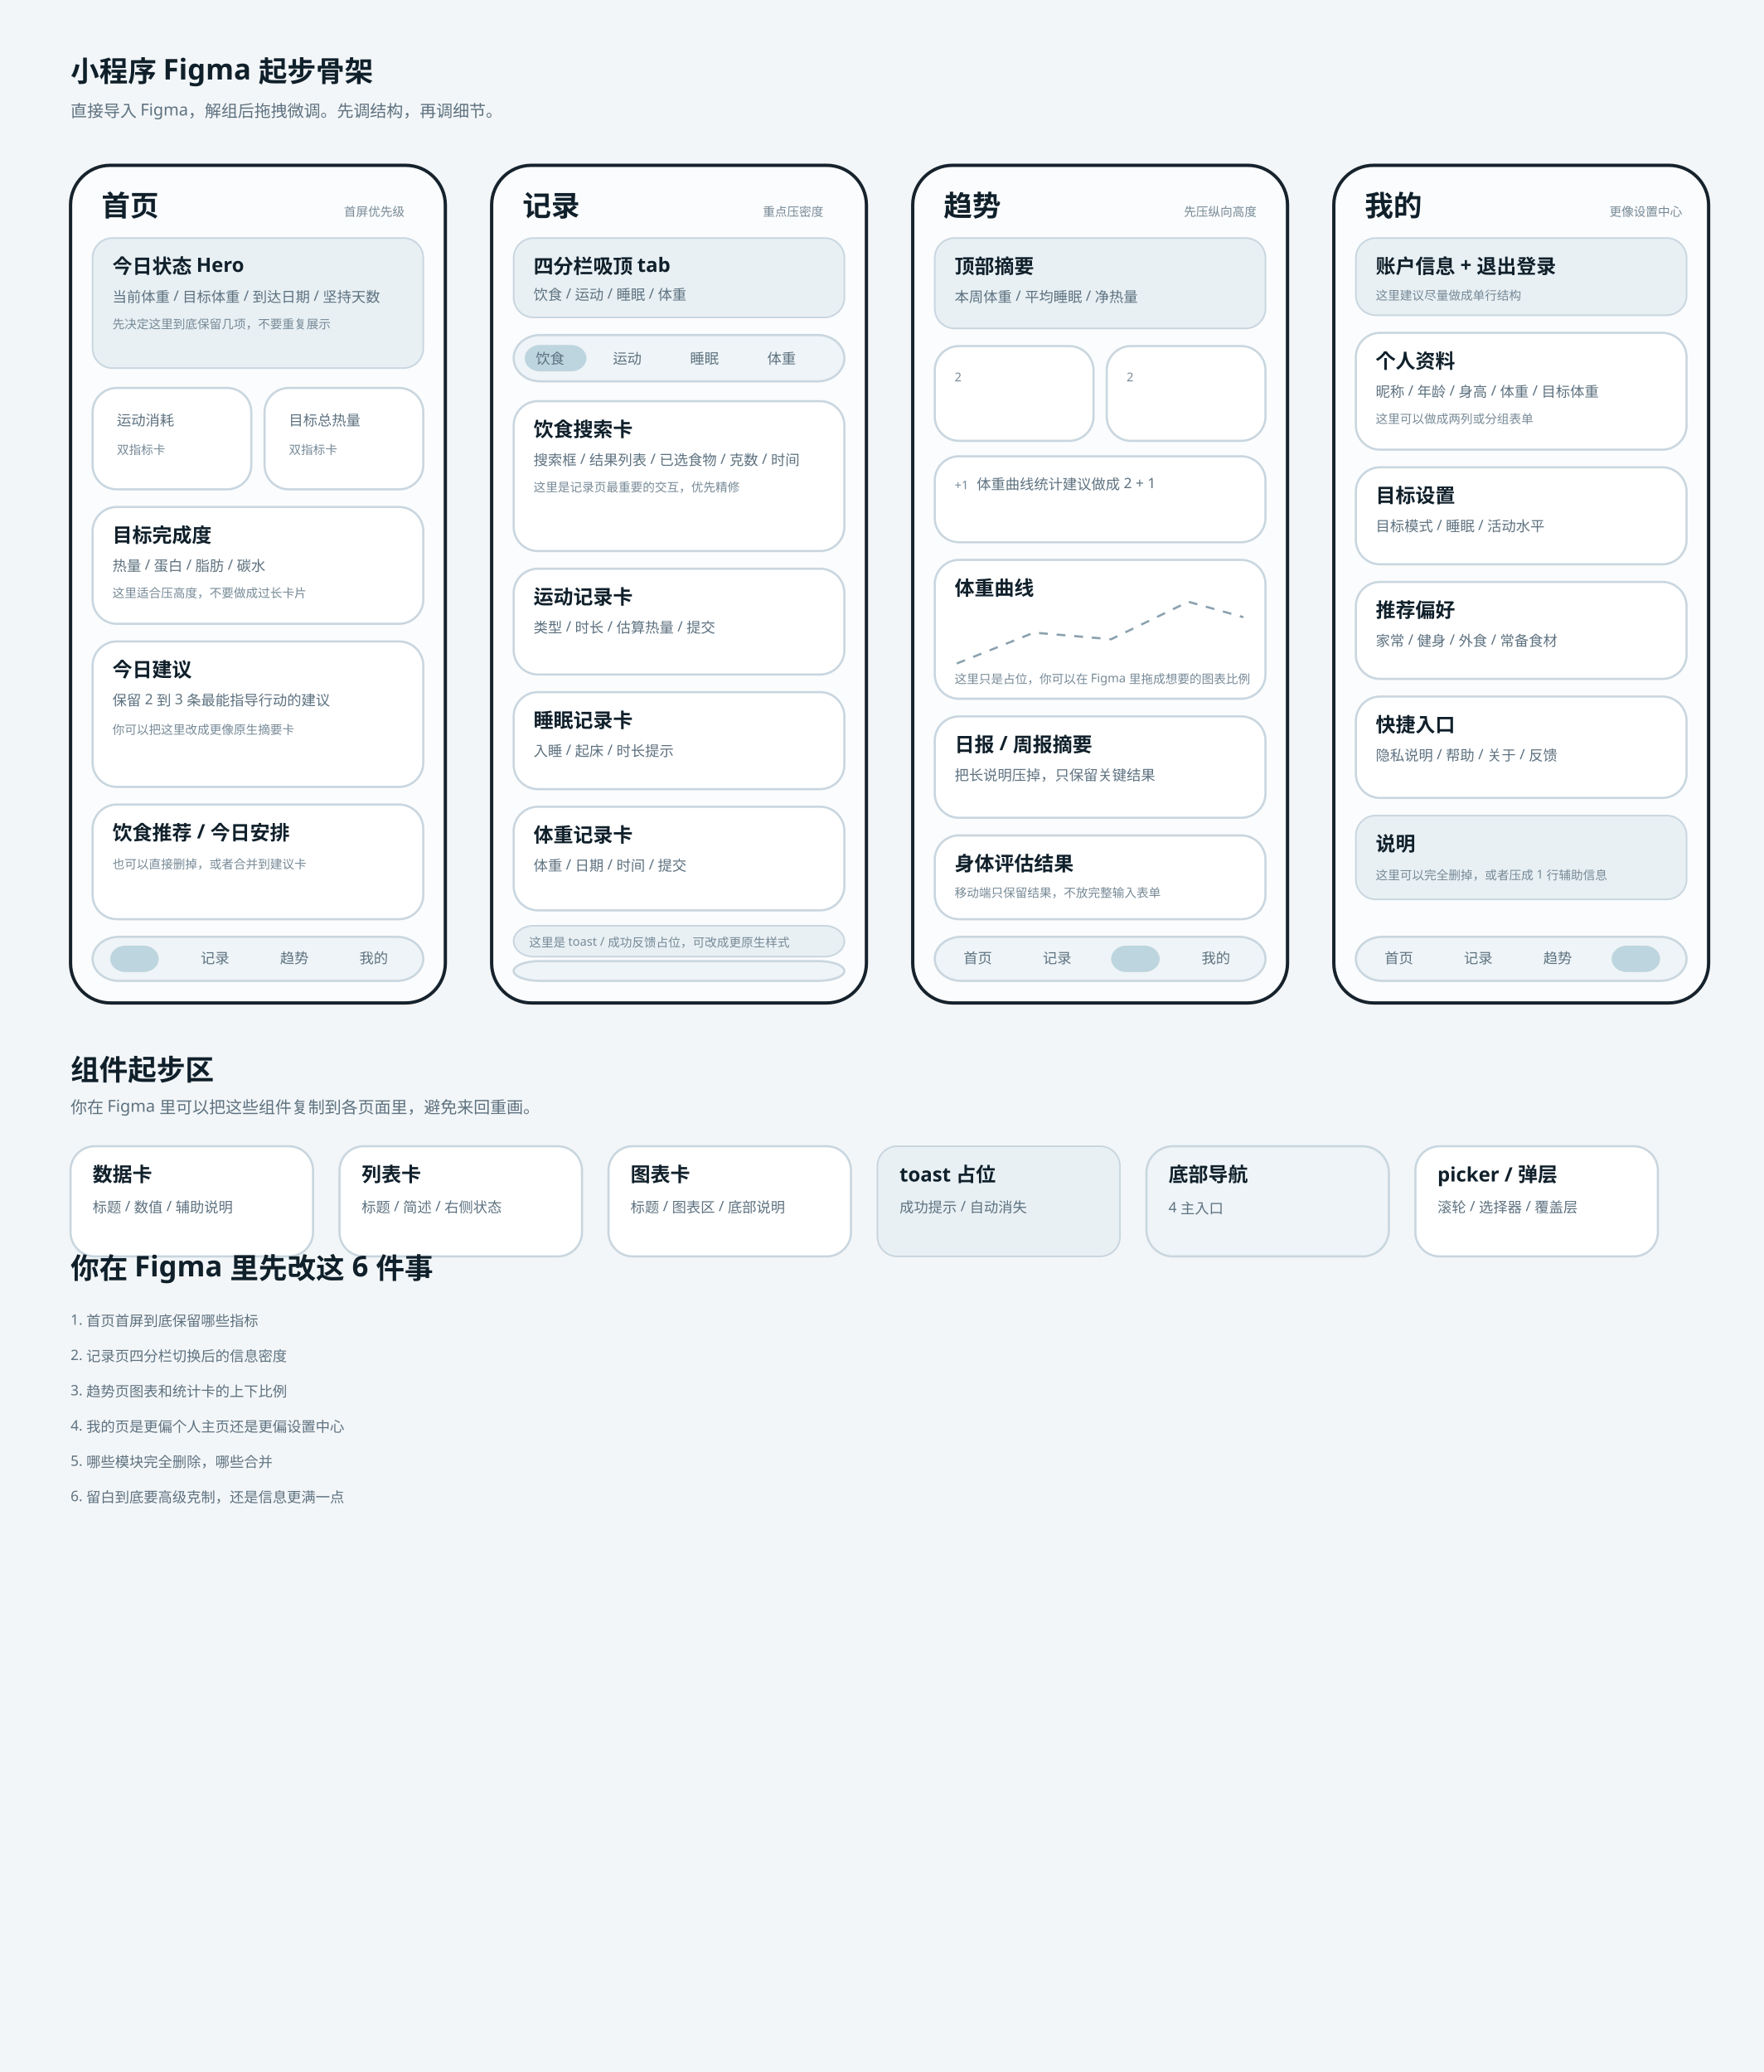
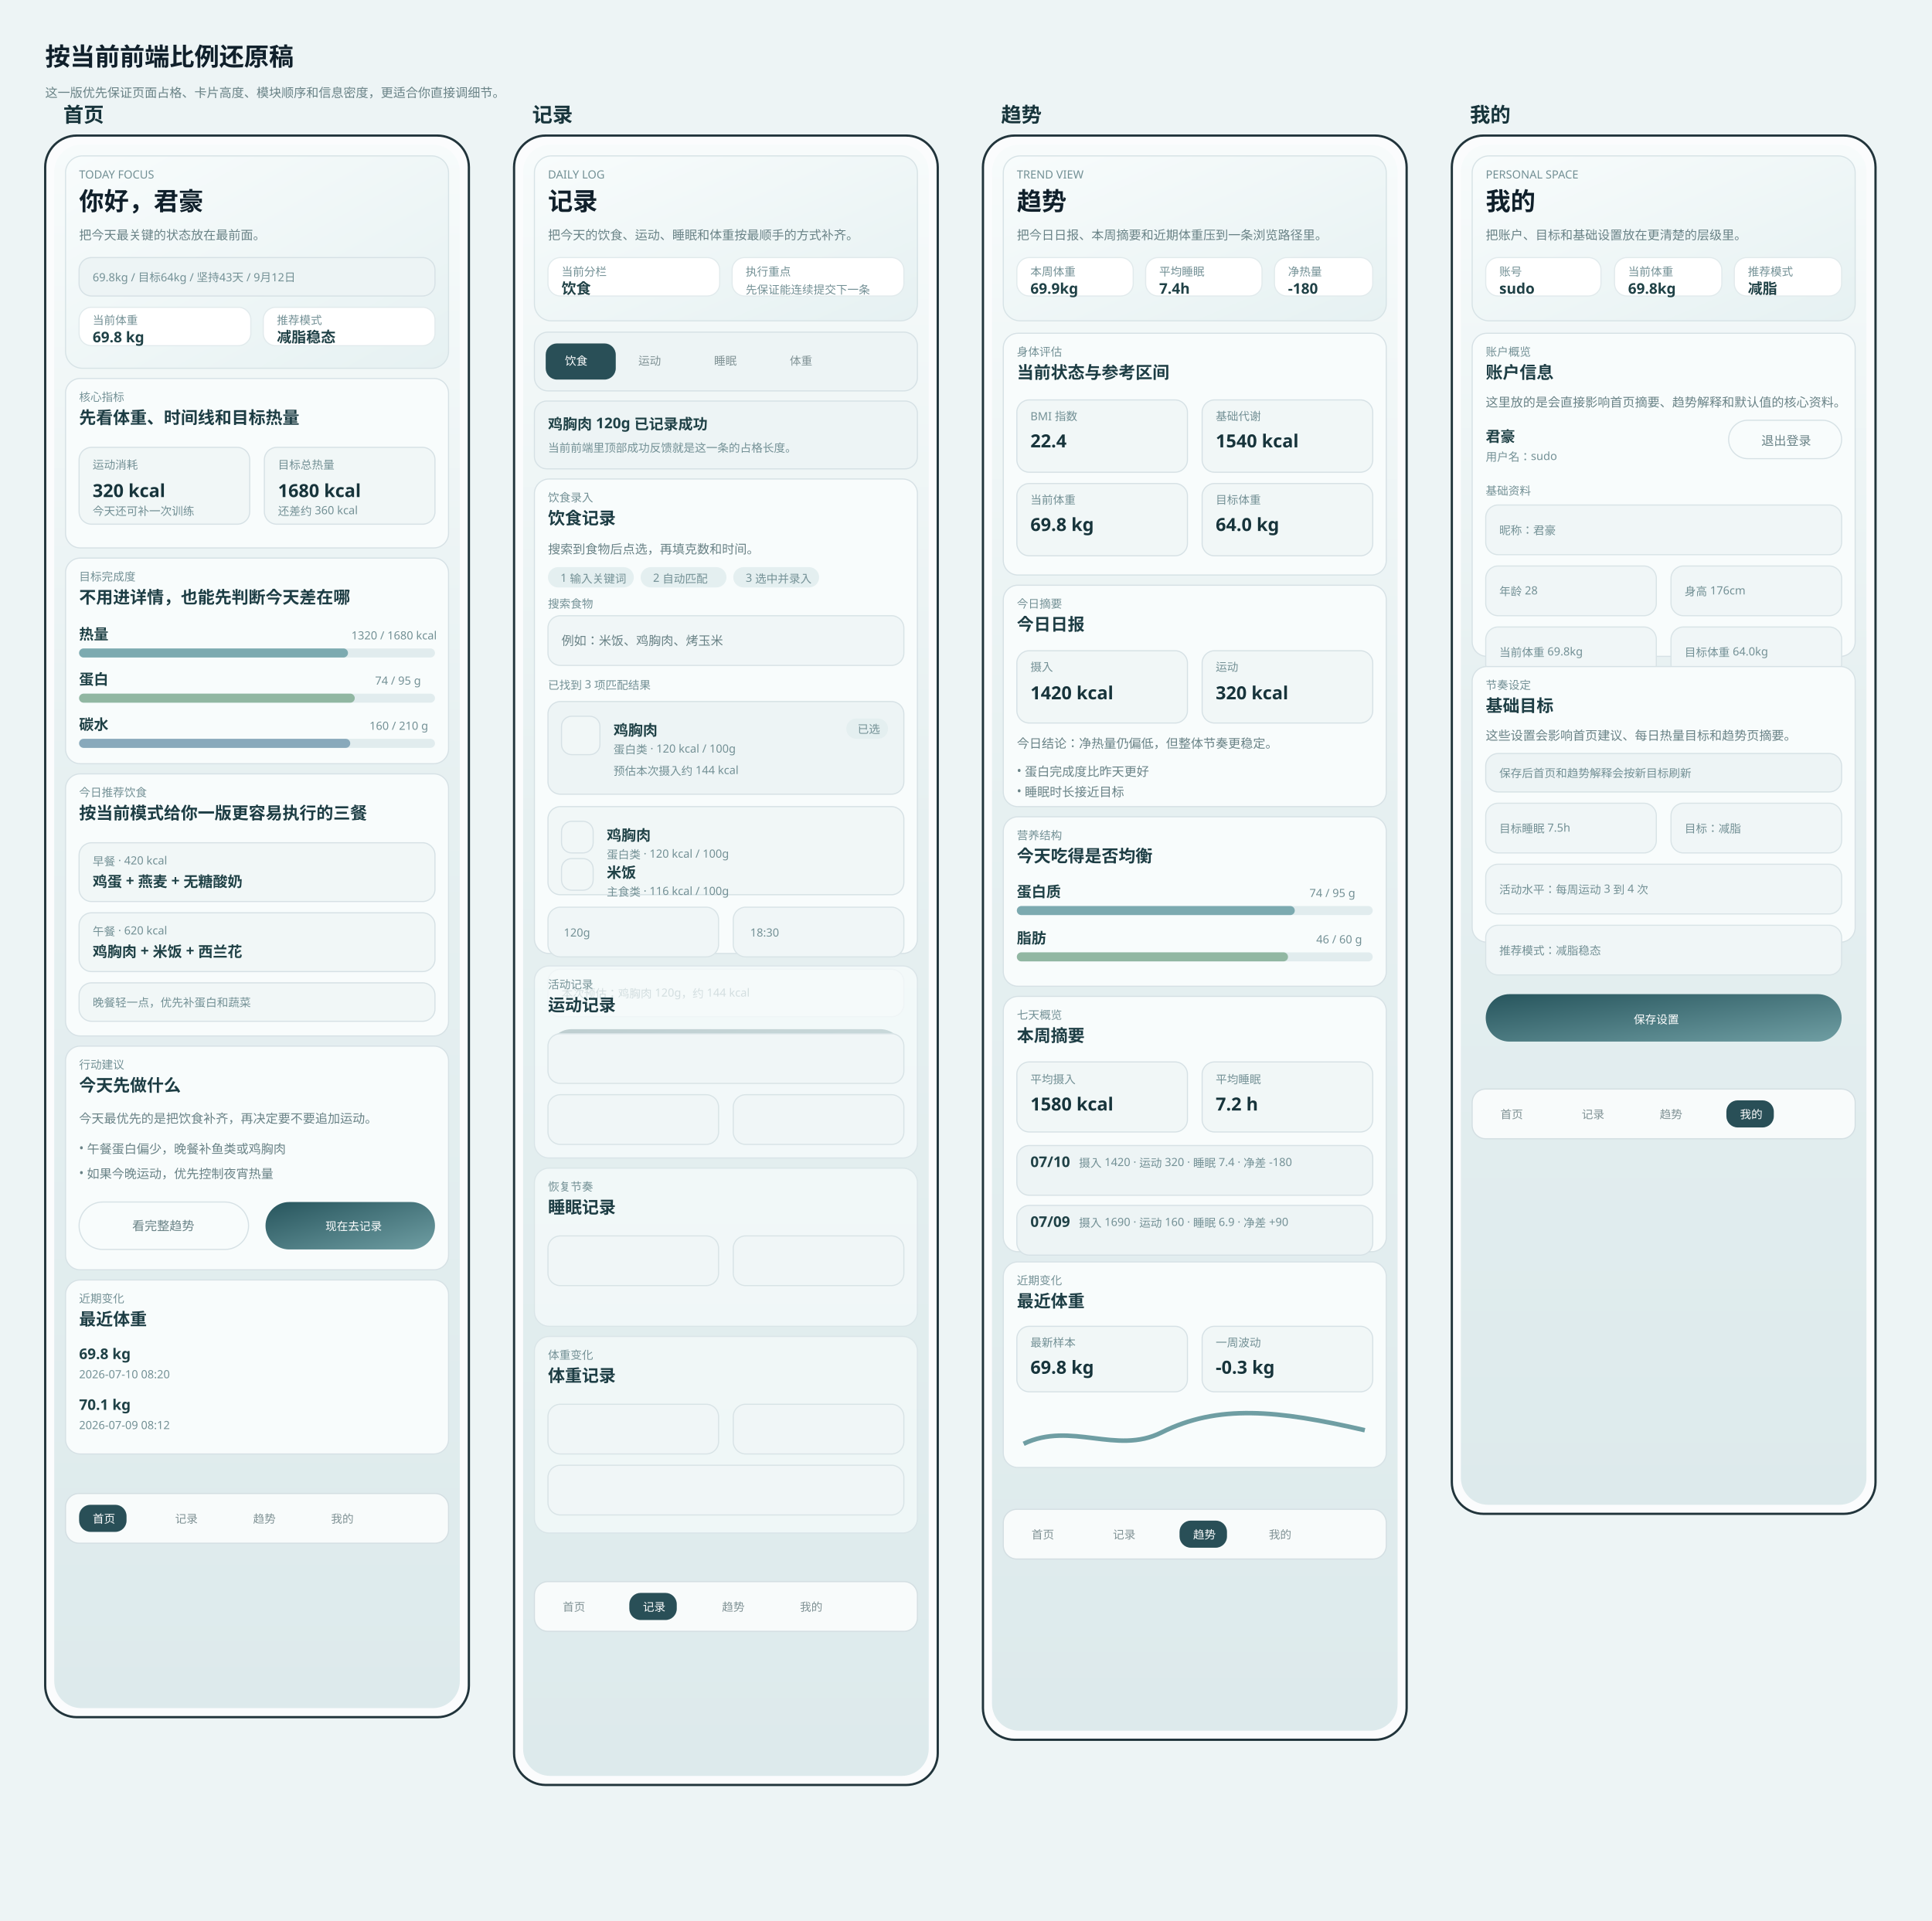
- <svg xmlns="http://www.w3.org/2000/svg" width="1600" height="1880" viewBox="0 0 1600 1880">
+ <svg xmlns="http://www.w3.org/2000/svg" width="1710" height="1700" viewBox="0 0 1710 1700">
  <defs>
+     <linearGradient id="bg" x1="0%" y1="0%" x2="0%" y2="100%">
+       <stop offset="0%" stop-color="#f7fbfb" />
+       <stop offset="42%" stop-color="#e6f0f1" />
+       <stop offset="100%" stop-color="#ddeaec" />
+     </linearGradient>
+     <linearGradient id="hero" x1="0%" y1="0%" x2="100%" y2="100%">
+       <stop offset="0%" stop-color="#f8fcfc" />
+       <stop offset="100%" stop-color="#e6f1f2" />
+     </linearGradient>
+     <linearGradient id="btn" x1="0%" y1="0%" x2="100%" y2="100%">
+       <stop offset="0%" stop-color="#27555d" />
+       <stop offset="100%" stop-color="#6f9ea3" />
+     </linearGradient>
    <style>
-       .bg { fill: #f3f6f8; }
-       .frame { fill: #fbfcfd; stroke: #16222c; stroke-width: 3; rx: 36; }
-       .title { fill: #10202b; font: 700 26px "PingFang SC", "Microsoft YaHei", sans-serif; }
-       .subtitle { fill: #5d717f; font: 500 15px "PingFang SC", "Microsoft YaHei", sans-serif; }
-       .label { fill: #10202b; font: 700 18px "PingFang SC", "Microsoft YaHei", sans-serif; }
-       .text { fill: #5d717f; font: 500 13px "PingFang SC", "Microsoft YaHei", sans-serif; }
-       .tiny { fill: #768996; font: 500 11px "PingFang SC", "Microsoft YaHei", sans-serif; }
-       .card { fill: #ffffff; stroke: #c9d6df; stroke-width: 2; rx: 22; }
-       .soft { fill: #e8f0f4; stroke: #c9d6df; stroke-width: 1.5; rx: 18; }
-       .pill { fill: #d9e8ee; rx: 14; }
-       .nav { fill: #eef4f7; stroke: #c9d6df; stroke-width: 2; rx: 24; }
-       .accent { fill: #bdd5de; }
-       .dash { fill: none; stroke: #8aa1af; stroke-width: 2; stroke-dasharray: 8 8; rx: 20; }
+       .shell { fill: #fbfcfd; stroke: #21343b; stroke-width: 2; }
+       .screen { fill: url(#bg); }
+       .hero { fill: url(#hero); stroke: #d7e3e6; stroke-width: 1; }
+       .card { fill: #f8fcfc; stroke: #d6e1e5; stroke-width: 1; }
+       .soft { fill: #edf4f5; stroke: #d6e1e5; stroke-width: 1; }
+       .metric { fill: #f1f7f7; stroke: #d6e1e5; stroke-width: 1; }
+       .input { fill: #f0f6f7; stroke: #d8e3e6; stroke-width: 1; }
+       .pill { fill: #fff; stroke: #e1eaec; stroke-width: 1; }
+       .nav { fill: #f8fbfb; stroke: #d3dee2; stroke-width: 1; }
+       .dark { fill: #294f57; }
+       .badge { fill: #e4eff0; }
+       .pri { fill: url(#btn); }
+       .track { fill: #e1ecee; }
+       .filla { fill: #7caab0; }
+       .fillb { fill: #91b7a2; }
+       .fillc { fill: #88a9bb; }
+       .txt0 { fill: #10202b; font: 700 22px "PingFang SC", "Microsoft YaHei", sans-serif; }
+       .txt1 { fill: #17343b; font: 700 18px "PingFang SC", "Microsoft YaHei", sans-serif; }
+       .txt2 { fill: #1d3d44; font: 700 15px "PingFang SC", "Microsoft YaHei", sans-serif; }
+       .txt3 { fill: #1f4146; font: 600 13px "PingFang SC", "Microsoft YaHei", sans-serif; }
+       .txt4 { fill: #698286; font: 500 11px "PingFang SC", "Microsoft YaHei", sans-serif; }
+       .txt5 { fill: #739095; font: 500 10px "PingFang SC", "Microsoft YaHei", sans-serif; }
+       .txt6 { fill: #7f9194; font: 500 10px "PingFang SC", "Microsoft YaHei", sans-serif; }
+       .txt7 { fill: #fff; font: 500 10px "PingFang SC", "Microsoft YaHei", sans-serif; }
+       .num { fill: #17343b; font: 700 16px "PingFang SC", "Microsoft YaHei", sans-serif; }
    </style>
  </defs>
-   <rect class="bg" x="0" y="0" width="1600" height="1880" />
-   <text class="title" x="64" y="74">小程序 Figma 起步骨架</text>
-   <text class="subtitle" x="64" y="106">直接导入 Figma，解组后拖拽微调。先调结构，再调细节。</text>
-   <g transform="translate(64 150)">
-     <rect class="frame" x="0" y="0" width="340" height="760" rx="36" />
-     <text class="title" x="28" y="46">首页</text>
-     <text class="tiny" x="248" y="46">首屏优先级</text>
-     <rect class="soft" x="20" y="66" width="300" height="118" rx="22" />
-     <text class="label" x="38" y="98">今日状态 Hero</text>
-     <text class="text" x="38" y="124">当前体重 / 目标体重 / 到达日期 / 坚持天数</text>
-     <text class="tiny" x="38" y="148">先决定这里到底保留几项，不要重复展示</text>
-     <rect class="card" x="20" y="202" width="144" height="92" rx="20" />
-     <rect class="card" x="176" y="202" width="144" height="92" rx="20" />
-     <text class="text" x="42" y="236">运动消耗</text>
-     <text class="text" x="198" y="236">目标总热量</text>
-     <text class="tiny" x="42" y="262">双指标卡</text>
-     <text class="tiny" x="198" y="262">双指标卡</text>
-     <rect class="card" x="20" y="310" width="300" height="106" rx="20" />
-     <text class="label" x="38" y="342">目标完成度</text>
-     <text class="text" x="38" y="368">热量 / 蛋白 / 脂肪 / 碳水</text>
-     <text class="tiny" x="38" y="392">这里适合压高度，不要做成过长卡片</text>
-     <rect class="card" x="20" y="432" width="300" height="132" rx="20" />
-     <text class="label" x="38" y="464">今日建议</text>
-     <text class="text" x="38" y="490">保留 2 到 3 条最能指导行动的建议</text>
-     <text class="tiny" x="38" y="516">你可以把这里改成更像原生摘要卡</text>
-     <rect class="card" x="20" y="580" width="300" height="104" rx="20" />
-     <text class="label" x="38" y="612">饮食推荐 / 今日安排</text>
-     <text class="tiny" x="38" y="638">也可以直接删掉，或者合并到建议卡</text>
-     <rect class="nav" x="20" y="700" width="300" height="40" rx="20" />
-     <text class="text" x="46" y="724">首页</text>
-     <text class="text" x="118" y="724">记录</text>
-     <text class="text" x="190" y="724">趋势</text>
-     <text class="text" x="262" y="724">我的</text>
-     <rect class="pill accent" x="36" y="708" width="44" height="24" rx="12" />
+   <rect x="0" y="0" width="1710" height="1700" fill="#edf4f5" />
+   <text class="txt0" x="40" y="58">按当前前端比例还原稿</text>
+   <text class="txt4" x="40" y="86">这一版优先保证页面占格、卡片高度、模块顺序和信息密度，更适合你直接调细节。</text>
+   <g transform="translate(40 120)">
+     <rect class="shell" x="0" y="0" width="375" height="1400" rx="28" />
+     <rect class="screen" x="8" y="8" width="359" height="1384" rx="24" />
+     <text class="txt1" x="16" y="-12">首页</text>
+     <rect class="hero" x="18" y="18" width="339" height="188" rx="15" />
+     <text class="txt5" x="30" y="38">TODAY FOCUS</text>
+     <text class="txt0" x="30" y="66">你好，君豪</text>
+     <text class="txt4" x="30" y="92">把今天最关键的状态放在最前面。</text>
+     <rect class="soft" x="30" y="108" width="315" height="34" rx="11" />
+     <text class="txt5" x="42" y="129">69.8kg / 目标64kg / 坚持43天 / 9月12日</text>
+     <rect class="pill" x="30" y="152" width="152" height="34" rx="11" />
+     <rect class="pill" x="193" y="152" width="152" height="34" rx="11" />
+     <text class="txt5" x="42" y="167">当前体重</text>
+     <text class="txt5" x="205" y="167">推荐模式</text>
+     <text class="txt3" x="42" y="183">69.8 kg</text>
+     <text class="txt3" x="205" y="183">减脂稳态</text>
+     <rect class="card" x="18" y="215" width="339" height="150" rx="13" />
+     <text class="txt5" x="30" y="235">核心指标</text>
+     <text class="txt2" x="30" y="255">先看体重、时间线和目标热量</text>
+     <rect class="metric" x="30" y="276" width="151" height="68" rx="11" />
+     <rect class="metric" x="194" y="276" width="151" height="68" rx="11" />
+     <text class="txt5" x="42" y="295">运动消耗</text>
+     <text class="txt5" x="206" y="295">目标总热量</text>
+     <text class="num" x="42" y="320">320 kcal</text>
+     <text class="num" x="206" y="320">1680 kcal</text>
+     <text class="txt5" x="42" y="336">今天还可补一次训练</text>
+     <text class="txt5" x="206" y="336">还差约 360 kcal</text>
+     <rect class="card" x="18" y="374" width="339" height="182" rx="13" />
+     <text class="txt5" x="30" y="394">目标完成度</text>
+     <text class="txt2" x="30" y="414">不用进详情，也能先判断今天差在哪</text>
+     <text class="txt3" x="30" y="446">热量</text>
+     <text class="txt5" x="271" y="446">1320 / 1680 kcal</text>
+     <rect class="track" x="30" y="454" width="315" height="8" rx="4" />
+     <rect class="filla" x="30" y="454" width="238" height="8" rx="4" />
+     <text class="txt3" x="30" y="486">蛋白</text>
+     <text class="txt5" x="292" y="486">74 / 95 g</text>
+     <rect class="track" x="30" y="494" width="315" height="8" rx="4" />
+     <rect class="fillb" x="30" y="494" width="244" height="8" rx="4" />
+     <text class="txt3" x="30" y="526">碳水</text>
+     <text class="txt5" x="287" y="526">160 / 210 g</text>
+     <rect class="track" x="30" y="534" width="315" height="8" rx="4" />
+     <rect class="fillc" x="30" y="534" width="240" height="8" rx="4" />
+     <rect class="card" x="18" y="565" width="339" height="232" rx="13" />
+     <text class="txt5" x="30" y="585">今日推荐饮食</text>
+     <text class="txt2" x="30" y="605">按当前模式给你一版更容易执行的三餐</text>
+     <rect class="metric" x="30" y="626" width="315" height="52" rx="11" />
+     <rect class="metric" x="30" y="688" width="315" height="52" rx="11" />
+     <rect class="metric" x="30" y="750" width="315" height="34" rx="11" />
+     <text class="txt5" x="42" y="646">早餐 · 420 kcal</text>
+     <text class="txt3" x="42" y="665">鸡蛋 + 燕麦 + 无糖酸奶</text>
+     <text class="txt5" x="42" y="708">午餐 · 620 kcal</text>
+     <text class="txt3" x="42" y="727">鸡胸肉 + 米饭 + 西兰花</text>
+     <text class="txt5" x="42" y="771">晚餐轻一点，优先补蛋白和蔬菜</text>
+     <rect class="card" x="18" y="806" width="339" height="198" rx="13" />
+     <text class="txt5" x="30" y="826">行动建议</text>
+     <text class="txt2" x="30" y="846">今天先做什么</text>
+     <text class="txt4" x="30" y="874">今天最优先的是把饮食补齐，再决定要不要追加运动。</text>
+     <text class="txt4" x="30" y="900">• 午餐蛋白偏少，晚餐补鱼类或鸡胸肉</text>
+     <text class="txt4" x="30" y="922">• 如果今晚运动，优先控制夜宵热量</text>
+     <rect class="card" x="30" y="944" width="150" height="42" rx="21" />
+     <rect class="pri" x="195" y="944" width="150" height="42" rx="21" />
+     <text class="txt4" x="77" y="969">看完整趋势</text>
+     <text class="txt7" x="248" y="969">现在去记录</text>
+     <rect class="card" x="18" y="1013" width="339" height="154" rx="13" />
+     <text class="txt5" x="30" y="1033">近期变化</text>
+     <text class="txt2" x="30" y="1053">最近体重</text>
+     <text class="txt3" x="30" y="1083">69.8 kg</text>
+     <text class="txt5" x="30" y="1100">2026-07-10 08:20</text>
+     <text class="txt3" x="30" y="1128">70.1 kg</text>
+     <text class="txt5" x="30" y="1145">2026-07-09 08:12</text>
+     <rect class="nav" x="18" y="1202" width="339" height="44" rx="12" />
+     <rect class="dark" x="30" y="1212" width="42" height="24" rx="10" />
+     <text class="txt7" x="42" y="1228">首页</text>
+     <text class="txt6" x="115" y="1228">记录</text>
+     <text class="txt6" x="184" y="1228">趋势</text>
+     <text class="txt6" x="253" y="1228">我的</text>
  </g>
-   <g transform="translate(446 150)">
-     <rect class="frame" x="0" y="0" width="340" height="760" rx="36" />
-     <text class="title" x="28" y="46">记录</text>
-     <text class="tiny" x="246" y="46">重点压密度</text>
-     <rect class="soft" x="20" y="66" width="300" height="72" rx="22" />
-     <text class="label" x="38" y="98">四分栏吸顶 tab</text>
-     <text class="text" x="38" y="122">饮食 / 运动 / 睡眠 / 体重</text>
-     <rect class="nav" x="20" y="154" width="300" height="42" rx="20" />
-     <rect class="pill accent" x="30" y="163" width="56" height="24" rx="12" />
-     <text class="text" x="40" y="180">饮食</text>
-     <text class="text" x="110" y="180">运动</text>
-     <text class="text" x="180" y="180">睡眠</text>
-     <text class="text" x="250" y="180">体重</text>
-     <rect class="card" x="20" y="214" width="300" height="136" rx="20" />
-     <text class="label" x="38" y="246">饮食搜索卡</text>
-     <text class="text" x="38" y="272">搜索框 / 结果列表 / 已选食物 / 克数 / 时间</text>
-     <text class="tiny" x="38" y="296">这里是记录页最重要的交互，优先精修</text>
-     <rect class="card" x="20" y="366" width="300" height="96" rx="20" />
-     <text class="label" x="38" y="398">运动记录卡</text>
-     <text class="text" x="38" y="424">类型 / 时长 / 估算热量 / 提交</text>
-     <rect class="card" x="20" y="478" width="300" height="88" rx="20" />
-     <text class="label" x="38" y="510">睡眠记录卡</text>
-     <text class="text" x="38" y="536">入睡 / 起床 / 时长提示</text>
-     <rect class="card" x="20" y="582" width="300" height="94" rx="20" />
-     <text class="label" x="38" y="614">体重记录卡</text>
-     <text class="text" x="38" y="640">体重 / 日期 / 时间 / 提交</text>
-     <rect class="soft" x="20" y="690" width="300" height="28" rx="14" />
-     <text class="tiny" x="34" y="709">这里是 toast / 成功反馈占位，可改成更原生样式</text>
-     <rect class="nav" x="20" y="722" width="300" height="18" rx="9" />
+   <g transform="translate(455 120)">
+     <rect class="shell" x="0" y="0" width="375" height="1460" rx="28" />
+     <rect class="screen" x="8" y="8" width="359" height="1444" rx="24" />
+     <text class="txt1" x="16" y="-12">记录</text>
+     <rect class="hero" x="18" y="18" width="339" height="146" rx="15" />
+     <text class="txt5" x="30" y="38">DAILY LOG</text>
+     <text class="txt0" x="30" y="66">记录</text>
+     <text class="txt4" x="30" y="92">把今天的饮食、运动、睡眠和体重按最顺手的方式补齐。</text>
+     <rect class="pill" x="30" y="108" width="152" height="34" rx="11" />
+     <rect class="pill" x="193" y="108" width="152" height="34" rx="11" />
+     <text class="txt5" x="42" y="124">当前分栏</text>
+     <text class="txt5" x="205" y="124">执行重点</text>
+     <text class="txt3" x="42" y="140">饮食</text>
+     <text class="txt5" x="205" y="140">先保证能连续提交下一条</text>
+     <rect class="soft" x="18" y="174" width="339" height="52" rx="12" />
+     <rect class="dark" x="28" y="184" width="62" height="32" rx="10" />
+     <text class="txt7" x="45" y="203">饮食</text>
+     <text class="txt6" x="110" y="203">运动</text>
+     <text class="txt6" x="177" y="203">睡眠</text>
+     <text class="txt6" x="244" y="203">体重</text>
+     <rect class="soft" x="18" y="235" width="339" height="60" rx="11" />
+     <text class="txt3" x="30" y="260">鸡胸肉 120g 已记录成功</text>
+     <text class="txt5" x="30" y="280">当前前端里顶部成功反馈就是这一条的占格长度。</text>
+     <rect class="card" x="18" y="304" width="339" height="420" rx="13" />
+     <text class="txt5" x="30" y="324">饮食录入</text>
+     <text class="txt2" x="30" y="344">饮食记录</text>
+     <text class="txt4" x="30" y="370">搜索到食物后点选，再填克数和时间。</text>
+     <rect class="badge" x="30" y="382" width="76" height="18" rx="9" />
+     <rect class="badge" x="112" y="382" width="76" height="18" rx="9" />
+     <rect class="badge" x="194" y="382" width="76" height="18" rx="9" />
+     <text class="txt5" x="41" y="395">1 输入关键词</text>
+     <text class="txt5" x="123" y="395">2 自动匹配</text>
+     <text class="txt5" x="205" y="395">3 选中并录入</text>
+     <text class="txt5" x="30" y="418">搜索食物</text>
+     <rect class="input" x="30" y="425" width="315" height="44" rx="11" />
+     <text class="txt4" x="42" y="451">例如：米饭、鸡胸肉、烤玉米</text>
+     <text class="txt5" x="30" y="490">已找到 3 项匹配结果</text>
+     <rect class="soft" x="30" y="501" width="315" height="82" rx="11" />
+     <rect class="metric" x="42" y="514" width="34" height="34" rx="9" />
+     <text class="txt3" x="88" y="531">鸡胸肉</text>
+     <text class="txt5" x="88" y="547">蛋白类 · 120 kcal / 100g</text>
+     <rect class="badge" x="294" y="516" width="37" height="18" rx="9" />
+     <text class="txt5" x="304" y="529">已选</text>
+     <text class="txt5" x="88" y="566">预估本次摄入约 144 kcal</text>
+     <rect class="metric" x="30" y="594" width="315" height="78" rx="11" />
+     <rect class="metric" x="42" y="607" width="28" height="28" rx="9" />
+     <text class="txt3" x="82" y="624">鸡胸肉</text>
+     <text class="txt5" x="82" y="640">蛋白类 · 120 kcal / 100g</text>
+     <rect class="metric" x="42" y="640" width="28" height="28" rx="9" />
+     <text class="txt3" x="82" y="657">米饭</text>
+     <text class="txt5" x="82" y="673">主食类 · 116 kcal / 100g</text>
+     <rect class="input" x="30" y="683" width="151" height="44" rx="11" />
+     <rect class="input" x="194" y="683" width="151" height="44" rx="11" />
+     <text class="txt5" x="44" y="709">120g</text>
+     <text class="txt5" x="209" y="709">18:30</text>
+     <rect class="soft" x="30" y="738" width="315" height="42" rx="11" />
+     <text class="txt5" x="42" y="763">本次预估：鸡胸肉 120g，约 144 kcal</text>
+     <rect class="pri" x="30" y="791" width="315" height="42" rx="21" />
+     <text class="txt7" x="148" y="817">提交饮食记录</text>
+     <rect class="card" x="18" y="735" width="339" height="170" rx="13" opacity="0.72" />
+     <text class="txt5" x="30" y="755">活动记录</text>
+     <text class="txt2" x="30" y="775">运动记录</text>
+     <rect class="input" x="30" y="795" width="315" height="44" rx="11" />
+     <rect class="input" x="30" y="849" width="151" height="44" rx="11" />
+     <rect class="input" x="194" y="849" width="151" height="44" rx="11" />
+     <rect class="card" x="18" y="914" width="339" height="140" rx="13" opacity="0.68" />
+     <text class="txt5" x="30" y="934">恢复节奏</text>
+     <text class="txt2" x="30" y="954">睡眠记录</text>
+     <rect class="input" x="30" y="974" width="151" height="44" rx="11" />
+     <rect class="input" x="194" y="974" width="151" height="44" rx="11" />
+     <rect class="card" x="18" y="1063" width="339" height="174" rx="13" opacity="0.66" />
+     <text class="txt5" x="30" y="1083">体重变化</text>
+     <text class="txt2" x="30" y="1103">体重记录</text>
+     <rect class="input" x="30" y="1123" width="151" height="44" rx="11" />
+     <rect class="input" x="194" y="1123" width="151" height="44" rx="11" />
+     <rect class="input" x="30" y="1177" width="315" height="44" rx="11" />
+     <rect class="nav" x="18" y="1280" width="339" height="44" rx="12" />
+     <text class="txt6" x="43" y="1306">首页</text>
+     <rect class="dark" x="102" y="1290" width="42" height="24" rx="10" />
+     <text class="txt7" x="114" y="1306">记录</text>
+     <text class="txt6" x="184" y="1306">趋势</text>
+     <text class="txt6" x="253" y="1306">我的</text>
  </g>
-   <g transform="translate(828 150)">
-     <rect class="frame" x="0" y="0" width="340" height="760" rx="36" />
-     <text class="title" x="28" y="46">趋势</text>
-     <text class="tiny" x="246" y="46">先压纵向高度</text>
-     <rect class="soft" x="20" y="66" width="300" height="82" rx="22" />
-     <text class="label" x="38" y="98">顶部摘要</text>
-     <text class="text" x="38" y="124">本周体重 / 平均睡眠 / 净热量</text>
-     <rect class="card" x="20" y="164" width="144" height="86" rx="20" />
-     <rect class="card" x="176" y="164" width="144" height="86" rx="20" />
-     <rect class="card" x="20" y="264" width="300" height="78" rx="20" />
-     <text class="tiny" x="38" y="196">2</text>
-     <text class="tiny" x="194" y="196">2</text>
-     <text class="tiny" x="38" y="294">+1</text>
-     <text class="text" x="58" y="294">体重曲线统计建议做成 2 + 1</text>
-     <rect class="card" x="20" y="358" width="300" height="126" rx="20" />
-     <text class="label" x="38" y="390">体重曲线</text>
-     <path class="dash" d="M40 452 L110 424 L180 430 L250 396 L300 410" />
-     <text class="tiny" x="38" y="470">这里只是占位，你可以在 Figma 里拖成想要的图表比例</text>
-     <rect class="card" x="20" y="500" width="300" height="92" rx="20" />
-     <text class="label" x="38" y="532">日报 / 周报摘要</text>
-     <text class="text" x="38" y="558">把长说明压掉，只保留关键结果</text>
-     <rect class="card" x="20" y="608" width="300" height="76" rx="20" />
-     <text class="label" x="38" y="640">身体评估结果</text>
-     <text class="tiny" x="38" y="664">移动端只保留结果，不放完整输入表单</text>
-     <rect class="nav" x="20" y="700" width="300" height="40" rx="20" />
-     <text class="text" x="46" y="724">首页</text>
-     <text class="text" x="118" y="724">记录</text>
-     <text class="text" x="190" y="724">趋势</text>
-     <text class="text" x="262" y="724">我的</text>
-     <rect class="pill accent" x="180" y="708" width="44" height="24" rx="12" />
+   <g transform="translate(870 120)">
+     <rect class="shell" x="0" y="0" width="375" height="1420" rx="28" />
+     <rect class="screen" x="8" y="8" width="359" height="1404" rx="24" />
+     <text class="txt1" x="16" y="-12">趋势</text>
+     <rect class="hero" x="18" y="18" width="339" height="146" rx="15" />
+     <text class="txt5" x="30" y="38">TREND VIEW</text>
+     <text class="txt0" x="30" y="66">趋势</text>
+     <text class="txt4" x="30" y="92">把今日日报、本周摘要和近期体重压到一条浏览路径里。</text>
+     <rect class="pill" x="30" y="108" width="103" height="34" rx="11" />
+     <rect class="pill" x="144" y="108" width="103" height="34" rx="11" />
+     <rect class="pill" x="258" y="108" width="87" height="34" rx="11" />
+     <text class="txt5" x="42" y="124">本周体重</text>
+     <text class="txt5" x="156" y="124">平均睡眠</text>
+     <text class="txt5" x="270" y="124">净热量</text>
+     <text class="txt3" x="42" y="140">69.9kg</text>
+     <text class="txt3" x="156" y="140">7.4h</text>
+     <text class="txt3" x="270" y="140">-180</text>
+     <rect class="card" x="18" y="175" width="339" height="214" rx="13" />
+     <text class="txt5" x="30" y="195">身体评估</text>
+     <text class="txt2" x="30" y="215">当前状态与参考区间</text>
+     <rect class="metric" x="30" y="234" width="151" height="64" rx="11" />
+     <rect class="metric" x="194" y="234" width="151" height="64" rx="11" />
+     <rect class="metric" x="30" y="308" width="151" height="64" rx="11" />
+     <rect class="metric" x="194" y="308" width="151" height="64" rx="11" />
+     <text class="txt5" x="42" y="252">BMI 指数</text>
+     <text class="txt5" x="206" y="252">基础代谢</text>
+     <text class="txt5" x="42" y="326">当前体重</text>
+     <text class="txt5" x="206" y="326">目标体重</text>
+     <text class="num" x="42" y="276">22.4</text>
+     <text class="num" x="206" y="276">1540 kcal</text>
+     <text class="num" x="42" y="350">69.8 kg</text>
+     <text class="num" x="206" y="350">64.0 kg</text>
+     <rect class="card" x="18" y="398" width="339" height="196" rx="13" />
+     <text class="txt5" x="30" y="418">今日摘要</text>
+     <text class="txt2" x="30" y="438">今日日报</text>
+     <rect class="metric" x="30" y="456" width="151" height="64" rx="11" />
+     <rect class="metric" x="194" y="456" width="151" height="64" rx="11" />
+     <text class="txt5" x="42" y="474">摄入</text>
+     <text class="txt5" x="206" y="474">运动</text>
+     <text class="num" x="42" y="499">1420 kcal</text>
+     <text class="num" x="206" y="499">320 kcal</text>
+     <text class="txt4" x="30" y="542">今日结论：净热量仍偏低，但整体节奏更稳定。</text>
+     <text class="txt4" x="30" y="566">• 蛋白完成度比昨天更好</text>
+     <text class="txt4" x="30" y="584">• 睡眠时长接近目标</text>
+     <rect class="card" x="18" y="603" width="339" height="150" rx="13" />
+     <text class="txt5" x="30" y="623">营养结构</text>
+     <text class="txt2" x="30" y="643">今天吃得是否均衡</text>
+     <text class="txt3" x="30" y="674">蛋白质</text>
+     <text class="txt5" x="289" y="674">74 / 95 g</text>
+     <rect class="track" x="30" y="682" width="315" height="8" rx="4" />
+     <rect class="filla" x="30" y="682" width="246" height="8" rx="4" />
+     <text class="txt3" x="30" y="715">脂肪</text>
+     <text class="txt5" x="295" y="715">46 / 60 g</text>
+     <rect class="track" x="30" y="723" width="315" height="8" rx="4" />
+     <rect class="fillb" x="30" y="723" width="240" height="8" rx="4" />
+     <rect class="card" x="18" y="762" width="339" height="226" rx="13" />
+     <text class="txt5" x="30" y="782">七天概览</text>
+     <text class="txt2" x="30" y="802">本周摘要</text>
+     <rect class="metric" x="30" y="820" width="151" height="62" rx="11" />
+     <rect class="metric" x="194" y="820" width="151" height="62" rx="11" />
+     <text class="txt5" x="42" y="839">平均摄入</text>
+     <text class="txt5" x="206" y="839">平均睡眠</text>
+     <text class="num" x="42" y="863">1580 kcal</text>
+     <text class="num" x="206" y="863">7.2 h</text>
+     <rect class="soft" x="30" y="894" width="315" height="44" rx="11" />
+     <rect class="soft" x="30" y="947" width="315" height="44" rx="11" />
+     <text class="txt3" x="42" y="913">07/10</text>
+     <text class="txt5" x="85" y="913">摄入 1420 · 运动 320 · 睡眠 7.4 · 净差 -180</text>
+     <text class="txt3" x="42" y="966">07/09</text>
+     <text class="txt5" x="85" y="966">摄入 1690 · 运动 160 · 睡眠 6.9 · 净差 +90</text>
+     <rect class="card" x="18" y="997" width="339" height="182" rx="13" />
+     <text class="txt5" x="30" y="1017">近期变化</text>
+     <text class="txt2" x="30" y="1037">最近体重</text>
+     <rect class="metric" x="30" y="1054" width="151" height="58" rx="11" />
+     <rect class="metric" x="194" y="1054" width="151" height="58" rx="11" />
+     <text class="txt5" x="42" y="1072">最新样本</text>
+     <text class="txt5" x="206" y="1072">一周波动</text>
+     <text class="num" x="42" y="1096">69.8 kg</text>
+     <text class="num" x="206" y="1096">-0.3 kg</text>
+     <path d="M36 1158 C78 1138 118 1168 158 1148 C208 1123 260 1128 338 1146" fill="none" stroke="#6f9ea3" stroke-width="4" />
+     <rect class="nav" x="18" y="1216" width="339" height="44" rx="12" />
+     <text class="txt6" x="43" y="1242">首页</text>
+     <text class="txt6" x="115" y="1242">记录</text>
+     <rect class="dark" x="174" y="1226" width="42" height="24" rx="10" />
+     <text class="txt7" x="186" y="1242">趋势</text>
+     <text class="txt6" x="253" y="1242">我的</text>
  </g>
-   <g transform="translate(1210 150)">
-     <rect class="frame" x="0" y="0" width="340" height="760" rx="36" />
-     <text class="title" x="28" y="46">我的</text>
-     <text class="tiny" x="250" y="46">更像设置中心</text>
-     <rect class="soft" x="20" y="66" width="300" height="70" rx="22" />
-     <text class="label" x="38" y="98">账户信息 + 退出登录</text>
-     <text class="tiny" x="38" y="122">这里建议尽量做成单行结构</text>
-     <rect class="card" x="20" y="152" width="300" height="106" rx="20" />
-     <text class="label" x="38" y="184">个人资料</text>
-     <text class="text" x="38" y="210">昵称 / 年龄 / 身高 / 体重 / 目标体重</text>
-     <text class="tiny" x="38" y="234">这里可以做成两列或分组表单</text>
-     <rect class="card" x="20" y="274" width="300" height="88" rx="20" />
-     <text class="label" x="38" y="306">目标设置</text>
-     <text class="text" x="38" y="332">目标模式 / 睡眠 / 活动水平</text>
-     <rect class="card" x="20" y="378" width="300" height="88" rx="20" />
-     <text class="label" x="38" y="410">推荐偏好</text>
-     <text class="text" x="38" y="436">家常 / 健身 / 外食 / 常备食材</text>
-     <rect class="card" x="20" y="482" width="300" height="92" rx="20" />
-     <text class="label" x="38" y="514">快捷入口</text>
-     <text class="text" x="38" y="540">隐私说明 / 帮助 / 关于 / 反馈</text>
-     <rect class="soft" x="20" y="590" width="300" height="76" rx="20" />
-     <text class="label" x="38" y="622">说明</text>
-     <text class="tiny" x="38" y="648">这里可以完全删掉，或者压成 1 行辅助信息</text>
-     <rect class="nav" x="20" y="700" width="300" height="40" rx="20" />
-     <text class="text" x="46" y="724">首页</text>
-     <text class="text" x="118" y="724">记录</text>
-     <text class="text" x="190" y="724">趋势</text>
-     <text class="text" x="262" y="724">我的</text>
-     <rect class="pill accent" x="252" y="708" width="44" height="24" rx="12" />
-   </g>
-   <g transform="translate(64 980)">
-     <text class="title" x="0" y="0">组件起步区</text>
-     <text class="subtitle" x="0" y="30">你在 Figma 里可以把这些组件复制到各页面里，避免来回重画。</text>
-     <rect class="card" x="0" y="60" width="220" height="100" rx="20" />
-     <text class="label" x="20" y="92">数据卡</text>
-     <text class="text" x="20" y="120">标题 / 数值 / 辅助说明</text>
-     <rect class="card" x="244" y="60" width="220" height="100" rx="20" />
-     <text class="label" x="264" y="92">列表卡</text>
-     <text class="text" x="264" y="120">标题 / 简述 / 右侧状态</text>
-     <rect class="card" x="488" y="60" width="220" height="100" rx="20" />
-     <text class="label" x="508" y="92">图表卡</text>
-     <text class="text" x="508" y="120">标题 / 图表区 / 底部说明</text>
-     <rect class="soft" x="732" y="60" width="220" height="100" rx="20" />
-     <text class="label" x="752" y="92">toast 占位</text>
-     <text class="text" x="752" y="120">成功提示 / 自动消失</text>
-     <rect class="nav" x="976" y="60" width="220" height="100" rx="20" />
-     <text class="label" x="996" y="92">底部导航</text>
-     <text class="text" x="996" y="120">4 主入口</text>
-     <rect class="card" x="1220" y="60" width="220" height="100" rx="20" />
-     <text class="label" x="1240" y="92">picker / 弹层</text>
-     <text class="text" x="1240" y="120">滚轮 / 选择器 / 覆盖层</text>
-   </g>
-   <g transform="translate(64 1160)">
-     <text class="title" x="0" y="0">你在 Figma 里先改这 6 件事</text>
-     <text class="text" x="0" y="42">1. 首页首屏到底保留哪些指标</text>
-     <text class="text" x="0" y="74">2. 记录页四分栏切换后的信息密度</text>
-     <text class="text" x="0" y="106">3. 趋势页图表和统计卡的上下比例</text>
-     <text class="text" x="0" y="138">4. 我的页是更偏个人主页还是更偏设置中心</text>
-     <text class="text" x="0" y="170">5. 哪些模块完全删除，哪些合并</text>
-     <text class="text" x="0" y="202">6. 留白到底要高级克制，还是信息更满一点</text>
+   <g transform="translate(1285 120)">
+     <rect class="shell" x="0" y="0" width="375" height="1220" rx="28" />
+     <rect class="screen" x="8" y="8" width="359" height="1204" rx="24" />
+     <text class="txt1" x="16" y="-12">我的</text>
+     <rect class="hero" x="18" y="18" width="339" height="146" rx="15" />
+     <text class="txt5" x="30" y="38">PERSONAL SPACE</text>
+     <text class="txt0" x="30" y="66">我的</text>
+     <text class="txt4" x="30" y="92">把账户、目标和基础设置放在更清楚的层级里。</text>
+     <rect class="pill" x="30" y="108" width="102" height="34" rx="11" />
+     <rect class="pill" x="144" y="108" width="95" height="34" rx="11" />
+     <rect class="pill" x="250" y="108" width="95" height="34" rx="11" />
+     <text class="txt5" x="42" y="124">账号</text>
+     <text class="txt5" x="156" y="124">当前体重</text>
+     <text class="txt5" x="262" y="124">推荐模式</text>
+     <text class="txt3" x="42" y="140">sudo</text>
+     <text class="txt3" x="156" y="140">69.8kg</text>
+     <text class="txt3" x="262" y="140">减脂</text>
+     <rect class="card" x="18" y="175" width="339" height="286" rx="13" />
+     <text class="txt5" x="30" y="195">账户概览</text>
+     <text class="txt2" x="30" y="215">账户信息</text>
+     <text class="txt4" x="30" y="240">这里放的是会直接影响首页摘要、趋势解释和默认值的核心资料。</text>
+     <text class="txt3" x="30" y="271">君豪</text>
+     <text class="txt5" x="30" y="288">用户名：sudo</text>
+     <rect class="card" x="245" y="252" width="100" height="34" rx="17" />
+     <text class="txt4" x="274" y="274">退出登录</text>
+     <text class="txt5" x="30" y="318">基础资料</text>
+     <rect class="input" x="30" y="327" width="315" height="44" rx="11" />
+     <rect class="input" x="30" y="381" width="151" height="44" rx="11" />
+     <rect class="input" x="194" y="381" width="151" height="44" rx="11" />
+     <rect class="input" x="30" y="435" width="151" height="44" rx="11" />
+     <rect class="input" x="194" y="435" width="151" height="44" rx="11" />
+     <text class="txt5" x="42" y="353">昵称：君豪</text>
+     <text class="txt5" x="42" y="407">年龄 28</text>
+     <text class="txt5" x="206" y="407">身高 176cm</text>
+     <text class="txt5" x="42" y="461">当前体重 69.8kg</text>
+     <text class="txt5" x="206" y="461">目标体重 64.0kg</text>
+     <rect class="card" x="18" y="470" width="339" height="244" rx="13" />
+     <text class="txt5" x="30" y="490">节奏设定</text>
+     <text class="txt2" x="30" y="510">基础目标</text>
+     <text class="txt4" x="30" y="535">这些设置会影响首页建议、每日热量目标和趋势页摘要。</text>
+     <rect class="soft" x="30" y="547" width="315" height="34" rx="11" />
+     <text class="txt5" x="42" y="568">保存后首页和趋势解释会按新目标刷新</text>
+     <rect class="input" x="30" y="591" width="151" height="44" rx="11" />
+     <rect class="input" x="194" y="591" width="151" height="44" rx="11" />
+     <rect class="input" x="30" y="645" width="315" height="44" rx="11" />
+     <rect class="input" x="30" y="699" width="315" height="44" rx="11" />
+     <text class="txt5" x="42" y="617">目标睡眠 7.5h</text>
+     <text class="txt5" x="206" y="617">目标：减脂</text>
+     <text class="txt5" x="42" y="671">活动水平：每周运动 3 到 4 次</text>
+     <text class="txt5" x="42" y="725">推荐模式：减脂稳态</text>
+     <rect class="pri" x="30" y="760" width="315" height="42" rx="21" />
+     <text class="txt7" x="161" y="786">保存设置</text>
+     <rect class="nav" x="18" y="844" width="339" height="44" rx="12" />
+     <text class="txt6" x="43" y="870">首页</text>
+     <text class="txt6" x="115" y="870">记录</text>
+     <text class="txt6" x="184" y="870">趋势</text>
+     <rect class="dark" x="243" y="854" width="42" height="24" rx="10" />
+     <text class="txt7" x="255" y="870">我的</text>
  </g>
</svg>
